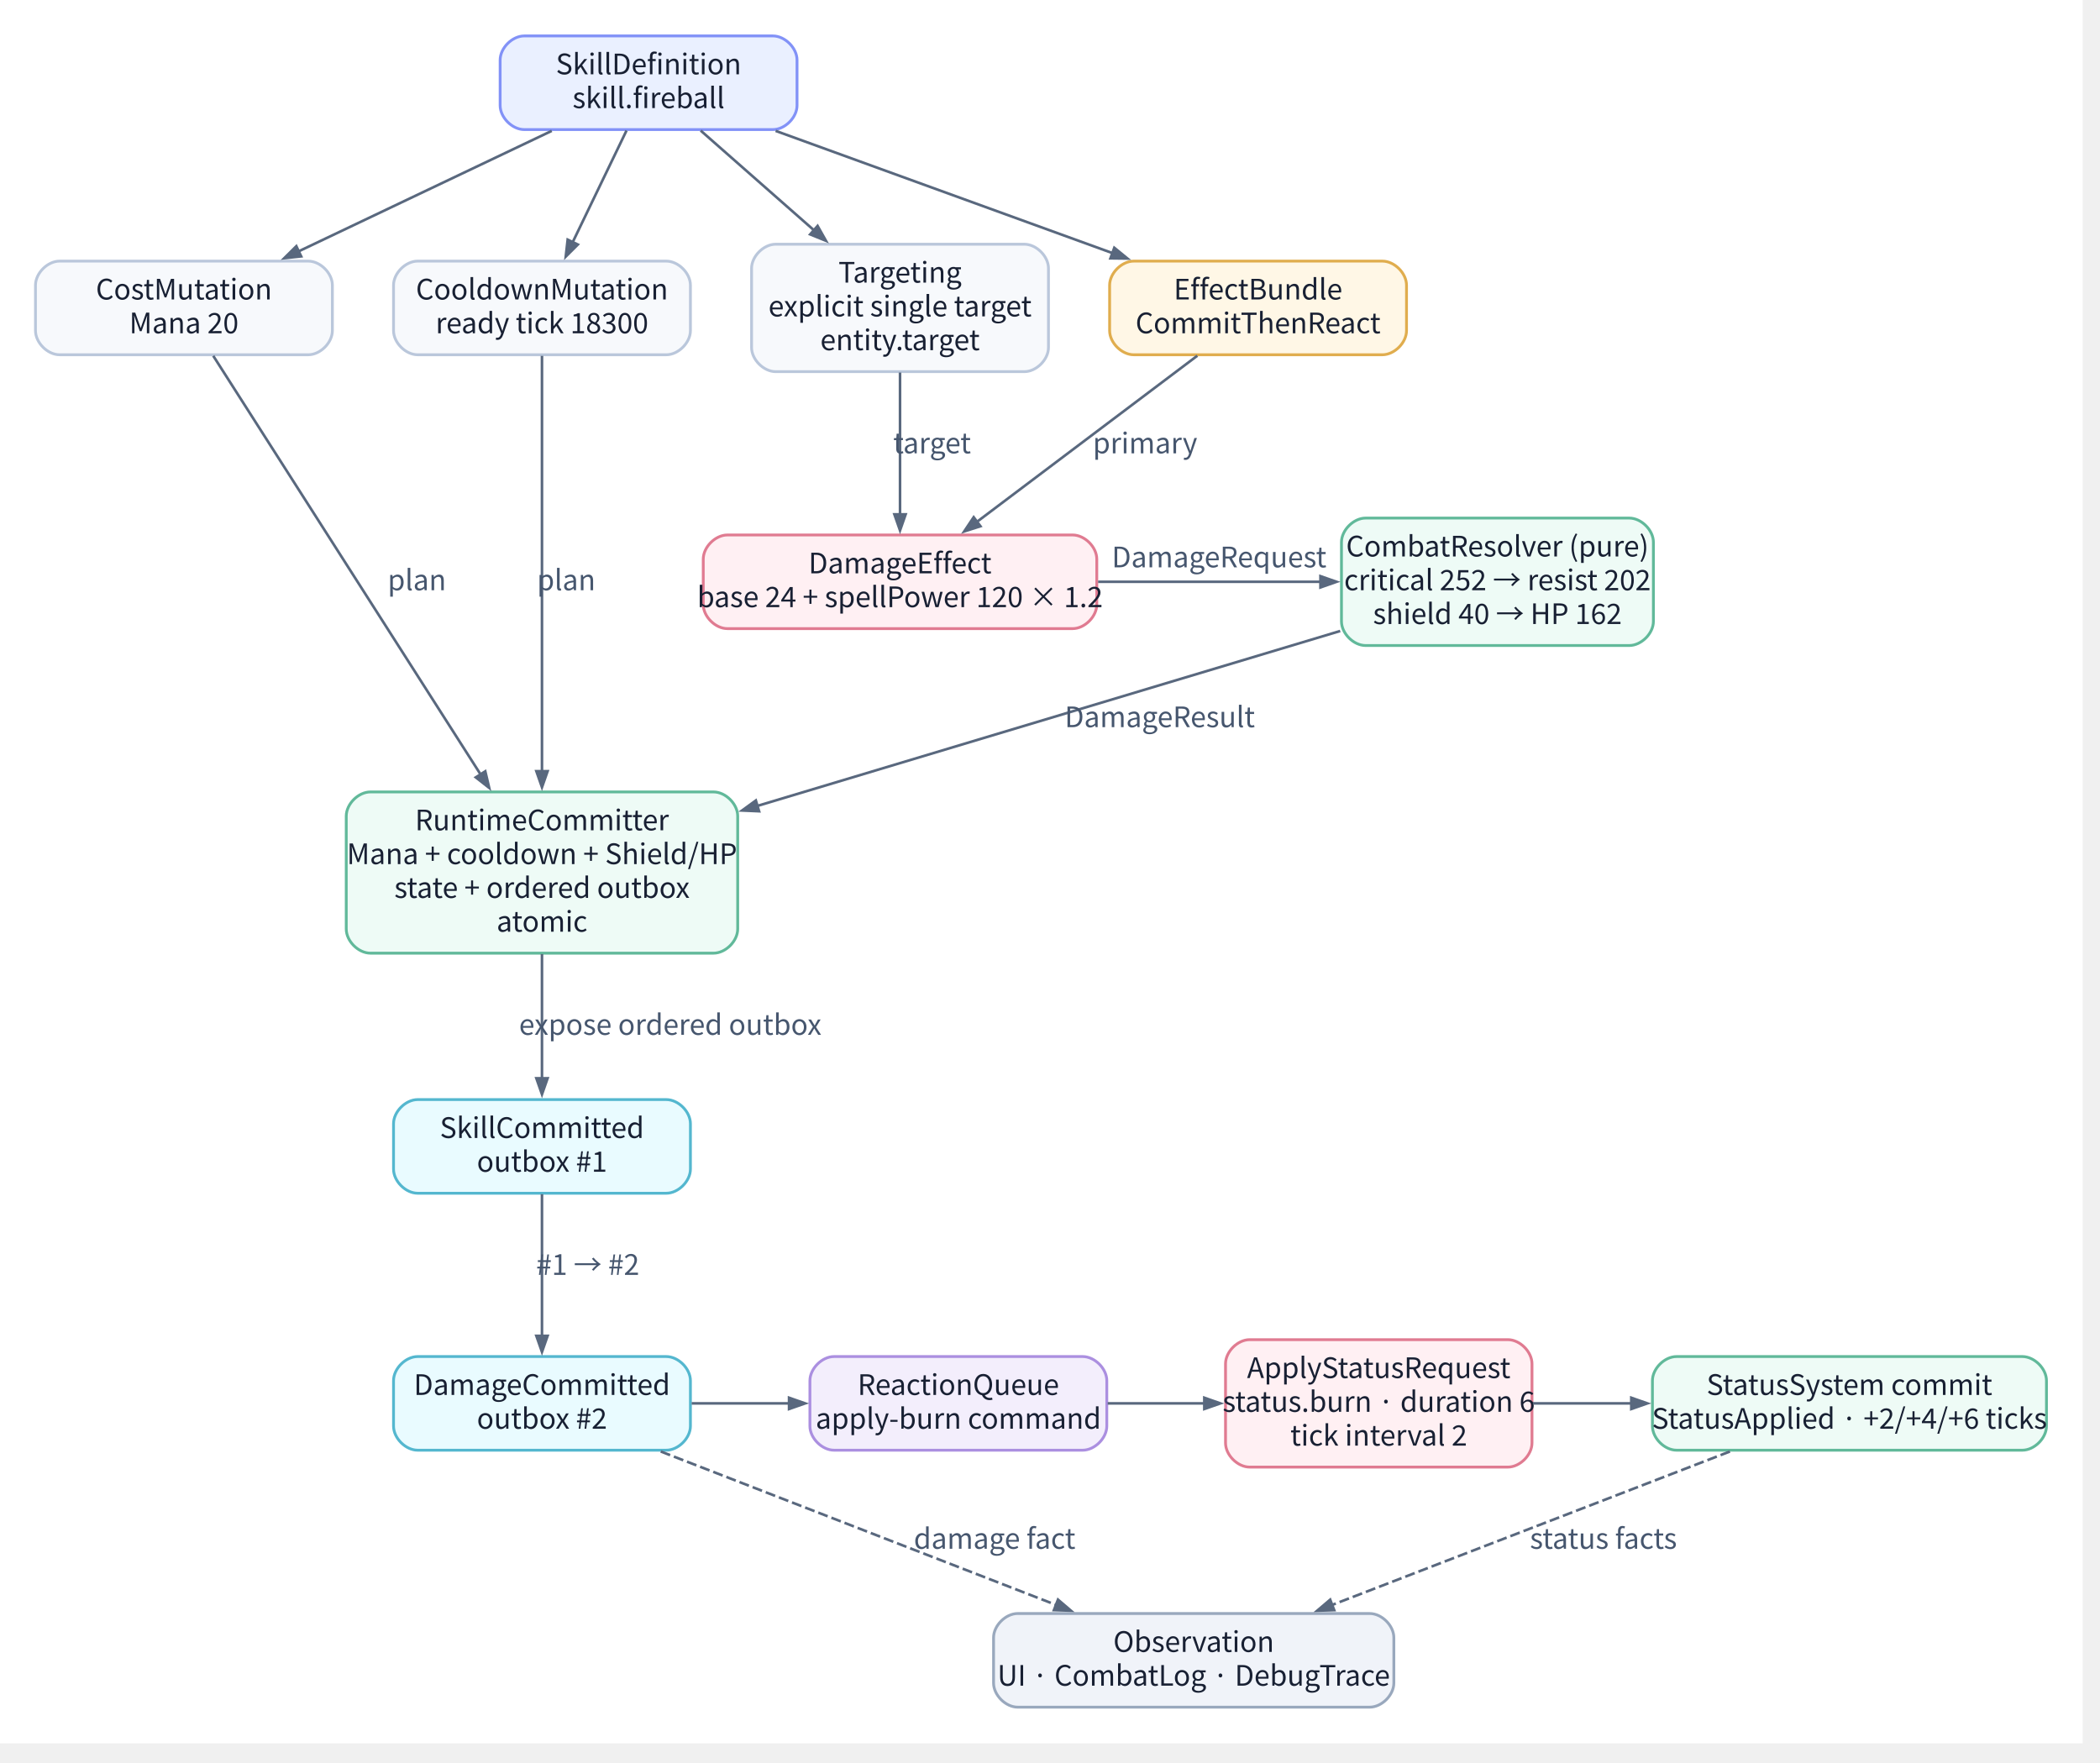
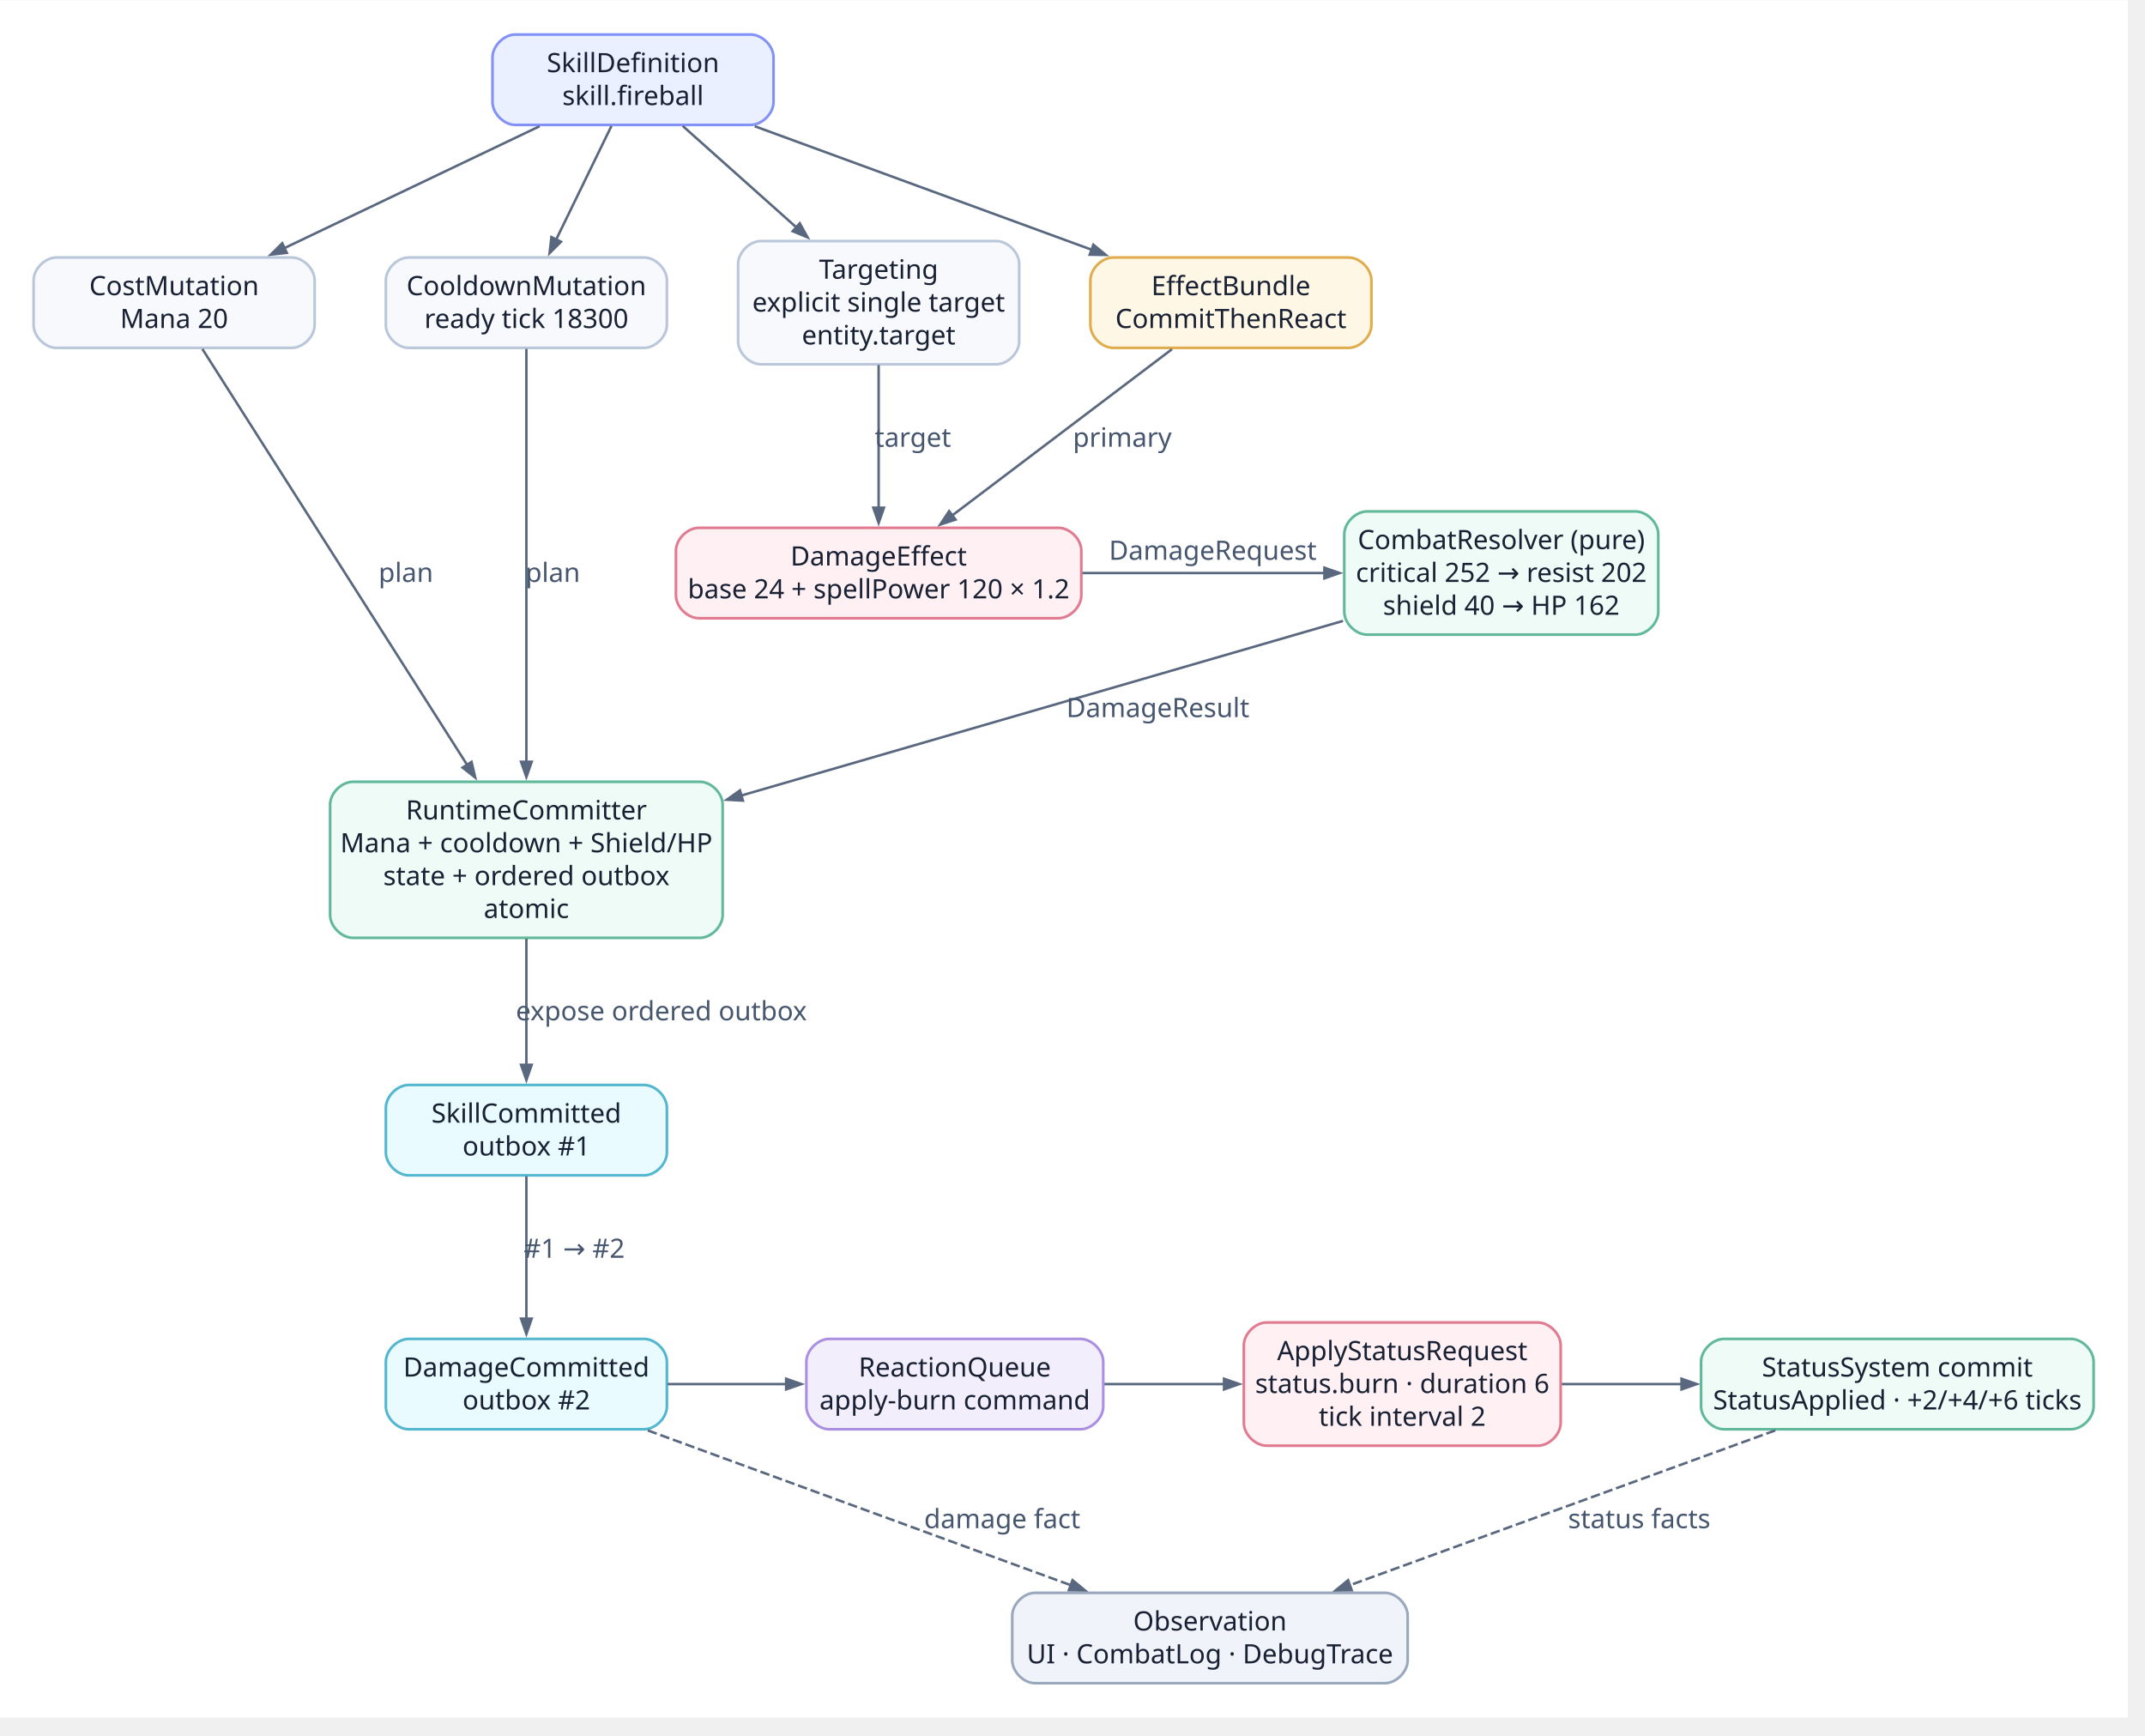
- <svg xmlns="http://www.w3.org/2000/svg" width="1053pt" height="884pt" viewBox="9.00 9.00 1044.00 876.00">
-   <g id="graph0" class="graph" transform="scale(1 1) rotate(0) translate(26.64 857.56)">
-     <polygon fill="#ffffff" stroke="none" points="-18,18 -18,-848.92 1017.75,-848.92 1017.75,18 -18,18" />
+ <svg xmlns="http://www.w3.org/2000/svg" width="1514pt" height="1225pt" viewBox="12.00 12.00 1502.00 1214.00">
+   <g id="graph0" class="graph" transform="scale(1.33333 1.33333) rotate(0) translate(26.64 892.36)">
+     <polygon fill="#ffffff" stroke="none" points="-18,18 -18,-883.72 1099.88,-883.72 1099.88,18 -18,18" />
    <g id="node1" class="node">
-       <path fill="#eaf0ff" stroke="#8292f7" stroke-width="1.4" d="M366.6,-830.92C366.6,-830.92 243,-830.92 243,-830.92 237,-830.92 231,-824.92 231,-818.92 231,-818.92 231,-796.36 231,-796.36 231,-790.36 237,-784.36 243,-784.36 243,-784.36 366.6,-784.36 366.6,-784.36 372.6,-784.36 378.6,-790.36 378.6,-796.36 378.6,-796.36 378.6,-818.92 378.6,-818.92 378.6,-824.92 372.6,-830.92 366.6,-830.92" />
-       <text xml:space="preserve" text-anchor="middle" x="304.8" y="-811.84" font-family="Noto Sans CJK KR" font-size="14.00" fill="#182033">SkillDefinition</text>
-       <text xml:space="preserve" text-anchor="middle" x="304.8" y="-795.04" font-family="Noto Sans CJK KR" font-size="14.00" fill="#182033">skill.fireball</text>
+       <path fill="#eaf0ff" stroke="#8292f7" stroke-width="1.4" d="M376.6,-865.72C376.6,-865.72 253,-865.72 253,-865.72 247,-865.72 241,-859.72 241,-853.72 241,-853.72 241,-830.26 241,-830.26 241,-824.26 247,-818.26 253,-818.26 253,-818.26 376.6,-818.26 376.6,-818.26 382.6,-818.26 388.6,-824.26 388.6,-830.26 388.6,-830.26 388.6,-853.72 388.6,-853.72 388.6,-859.72 382.6,-865.72 376.6,-865.72" />
+       <text xml:space="preserve" text-anchor="middle" x="314.8" y="-845.94" font-family="Noto Sans KR" font-size="14.00" fill="#182033">SkillDefinition</text>
+       <text xml:space="preserve" text-anchor="middle" x="314.8" y="-828.69" font-family="Noto Sans KR" font-size="14.00" fill="#182033">skill.fireball</text>
    </g>
    <g id="node2" class="node">
-       <path fill="#f7f9fc" stroke="#bac7db" stroke-width="1.4" d="M135.6,-718.96C135.6,-718.96 12,-718.96 12,-718.96 6,-718.96 0,-712.96 0,-706.96 0,-706.96 0,-684.4 0,-684.4 0,-678.4 6,-672.4 12,-672.4 12,-672.4 135.6,-672.4 135.6,-672.4 141.6,-672.4 147.6,-678.4 147.6,-684.4 147.6,-684.4 147.6,-706.96 147.6,-706.96 147.6,-712.96 141.6,-718.96 135.6,-718.96" />
-       <text xml:space="preserve" text-anchor="middle" x="73.8" y="-699.88" font-family="Noto Sans CJK KR" font-size="14.00" fill="#182033">CostMutation</text>
-       <text xml:space="preserve" text-anchor="middle" x="73.8" y="-683.08" font-family="Noto Sans CJK KR" font-size="14.00" fill="#182033">Mana 20</text>
+       <path fill="#f7f9fc" stroke="#bac7db" stroke-width="1.4" d="M135.6,-748.64C135.6,-748.64 12,-748.64 12,-748.64 6,-748.64 0,-742.64 0,-736.64 0,-736.64 0,-713.18 0,-713.18 0,-707.18 6,-701.18 12,-701.18 12,-701.18 135.6,-701.18 135.6,-701.18 141.6,-701.18 147.6,-707.18 147.6,-713.18 147.6,-713.18 147.6,-736.64 147.6,-736.64 147.6,-742.64 141.6,-748.64 135.6,-748.64" />
+       <text xml:space="preserve" text-anchor="middle" x="73.8" y="-728.86" font-family="Noto Sans KR" font-size="14.00" fill="#182033">CostMutation</text>
+       <text xml:space="preserve" text-anchor="middle" x="73.8" y="-711.61" font-family="Noto Sans KR" font-size="14.00" fill="#182033">Mana 20</text>
    </g>
    <g id="edge1" class="edge">
-       <path fill="none" stroke="#59687e" stroke-width="1.3" d="M256.66,-783.72C219.9,-766.23 169.16,-742.07 130.45,-723.64" />
-       <polygon fill="#59687e" stroke="#59687e" stroke-width="1.3" points="132.09,-721.32 123.66,-720.41 129.68,-726.38 132.09,-721.32" />
+       <path fill="none" stroke="#59687e" stroke-width="1.3" d="M265.74,-817.56C226.89,-799.01 172.53,-773.05 131.58,-753.5" />
+       <polygon fill="#59687e" stroke="#59687e" stroke-width="1.3" points="132.99,-751.07 124.57,-750.15 130.58,-756.12 132.99,-751.07" />
    </g>
    <g id="node3" class="node">
-       <path fill="#f7f9fc" stroke="#bac7db" stroke-width="1.4" d="M313.6,-718.96C313.6,-718.96 190,-718.96 190,-718.96 184,-718.96 178,-712.96 178,-706.96 178,-706.96 178,-684.4 178,-684.4 178,-678.4 184,-672.4 190,-672.4 190,-672.4 313.6,-672.4 313.6,-672.4 319.6,-672.4 325.6,-678.4 325.6,-684.4 325.6,-684.4 325.6,-706.96 325.6,-706.96 325.6,-712.96 319.6,-718.96 313.6,-718.96" />
-       <text xml:space="preserve" text-anchor="middle" x="251.8" y="-699.88" font-family="Noto Sans CJK KR" font-size="14.00" fill="#182033">CooldownMutation</text>
-       <text xml:space="preserve" text-anchor="middle" x="251.8" y="-683.08" font-family="Noto Sans CJK KR" font-size="14.00" fill="#182033">ready tick 18300</text>
+       <path fill="#f7f9fc" stroke="#bac7db" stroke-width="1.4" d="M320.6,-748.64C320.6,-748.64 197,-748.64 197,-748.64 191,-748.64 185,-742.64 185,-736.64 185,-736.64 185,-713.18 185,-713.18 185,-707.18 191,-701.18 197,-701.18 197,-701.18 320.6,-701.18 320.6,-701.18 326.6,-701.18 332.6,-707.18 332.6,-713.18 332.6,-713.18 332.6,-736.64 332.6,-736.64 332.6,-742.64 326.6,-748.64 320.6,-748.64" />
+       <text xml:space="preserve" text-anchor="middle" x="258.8" y="-728.86" font-family="Noto Sans KR" font-size="14.00" fill="#182033">CooldownMutation</text>
+       <text xml:space="preserve" text-anchor="middle" x="258.8" y="-711.61" font-family="Noto Sans KR" font-size="14.00" fill="#182033">ready tick 18300</text>
    </g>
    <g id="edge2" class="edge">
-       <path fill="none" stroke="#59687e" stroke-width="1.3" d="M293.82,-783.86C286.07,-767.79 275.6,-746.05 267.04,-728.3" />
-       <polygon fill="#59687e" stroke="#59687e" stroke-width="1.3" points="269.62,-727.2 263.62,-721.21 264.57,-729.63 269.62,-727.2" />
+       <path fill="none" stroke="#59687e" stroke-width="1.3" d="M303.47,-817.7C295.12,-800.54 283.66,-776.99 274.44,-758.04" />
+       <polygon fill="#59687e" stroke="#59687e" stroke-width="1.3" points="276.99,-756.9 270.98,-750.93 271.96,-759.35 276.99,-756.9" />
    </g>
    <g id="node4" class="node">
-       <path fill="#f7f9fc" stroke="#bac7db" stroke-width="1.4" d="M491.6,-727.36C491.6,-727.36 368,-727.36 368,-727.36 362,-727.36 356,-721.36 356,-715.36 356,-715.36 356,-676 356,-676 356,-670 362,-664 368,-664 368,-664 491.6,-664 491.6,-664 497.6,-664 503.6,-670 503.6,-676 503.6,-676 503.6,-715.36 503.6,-715.36 503.6,-721.36 497.6,-727.36 491.6,-727.36" />
-       <text xml:space="preserve" text-anchor="middle" x="429.8" y="-708.28" font-family="Noto Sans CJK KR" font-size="14.00" fill="#182033">Targeting</text>
-       <text xml:space="preserve" text-anchor="middle" x="429.8" y="-691.48" font-family="Noto Sans CJK KR" font-size="14.00" fill="#182033">explicit single target</text>
-       <text xml:space="preserve" text-anchor="middle" x="429.8" y="-674.68" font-family="Noto Sans CJK KR" font-size="14.00" fill="#182033">entity.target</text>
+       <path fill="#f7f9fc" stroke="#bac7db" stroke-width="1.4" d="M505.6,-757.26C505.6,-757.26 382,-757.26 382,-757.26 376,-757.26 370,-751.26 370,-745.26 370,-745.26 370,-704.55 370,-704.55 370,-698.55 376,-692.55 382,-692.55 382,-692.55 505.6,-692.55 505.6,-692.55 511.6,-692.55 517.6,-698.55 517.6,-704.55 517.6,-704.55 517.6,-745.26 517.6,-745.26 517.6,-751.26 511.6,-757.26 505.6,-757.26" />
+       <text xml:space="preserve" text-anchor="middle" x="443.8" y="-737.48" font-family="Noto Sans KR" font-size="14.00" fill="#182033">Targeting</text>
+       <text xml:space="preserve" text-anchor="middle" x="443.8" y="-720.23" font-family="Noto Sans KR" font-size="14.00" fill="#182033">explicit single target</text>
+       <text xml:space="preserve" text-anchor="middle" x="443.8" y="-702.98" font-family="Noto Sans KR" font-size="14.00" fill="#182033">entity.target</text>
    </g>
    <g id="edge3" class="edge">
-       <path fill="none" stroke="#59687e" stroke-width="1.3" d="M330.7,-783.86C346.99,-769.53 368.4,-750.7 387.14,-734.2" />
-       <polygon fill="#59687e" stroke="#59687e" stroke-width="1.3" points="388.82,-736.46 392.98,-729.07 385.12,-732.26 388.82,-736.46" />
+       <path fill="none" stroke="#59687e" stroke-width="1.3" d="M340.91,-817.7C358.01,-802.44 380.78,-782.13 400.55,-764.49" />
+       <polygon fill="#59687e" stroke="#59687e" stroke-width="1.3" points="402.38,-766.61 406.49,-759.19 398.66,-762.43 402.38,-766.61" />
    </g>
    <g id="node5" class="node">
-       <path fill="#fff7e6" stroke="#e0ad4e" stroke-width="1.4" d="M669.6,-718.96C669.6,-718.96 546,-718.96 546,-718.96 540,-718.96 534,-712.96 534,-706.96 534,-706.96 534,-684.4 534,-684.4 534,-678.4 540,-672.4 546,-672.4 546,-672.4 669.6,-672.4 669.6,-672.4 675.6,-672.4 681.6,-678.4 681.6,-684.4 681.6,-684.4 681.6,-706.96 681.6,-706.96 681.6,-712.96 675.6,-718.96 669.6,-718.96" />
-       <text xml:space="preserve" text-anchor="middle" x="607.8" y="-699.88" font-family="Noto Sans CJK KR" font-size="14.00" fill="#182033">EffectBundle</text>
-       <text xml:space="preserve" text-anchor="middle" x="607.8" y="-683.08" font-family="Noto Sans CJK KR" font-size="14.00" fill="#182033">CommitThenReact</text>
+       <path fill="#fff7e6" stroke="#e0ad4e" stroke-width="1.4" d="M690.6,-748.64C690.6,-748.64 567,-748.64 567,-748.64 561,-748.64 555,-742.64 555,-736.64 555,-736.64 555,-713.18 555,-713.18 555,-707.18 561,-701.18 567,-701.18 567,-701.18 690.6,-701.18 690.6,-701.18 696.6,-701.18 702.6,-707.18 702.6,-713.18 702.6,-713.18 702.6,-736.64 702.6,-736.64 702.6,-742.64 696.6,-748.64 690.6,-748.64" />
+       <text xml:space="preserve" text-anchor="middle" x="628.8" y="-728.86" font-family="Noto Sans KR" font-size="14.00" fill="#182033">EffectBundle</text>
+       <text xml:space="preserve" text-anchor="middle" x="628.8" y="-711.61" font-family="Noto Sans KR" font-size="14.00" fill="#182033">CommitThenReact</text>
    </g>
    <g id="edge4" class="edge">
-       <path fill="none" stroke="#59687e" stroke-width="1.3" d="M367.95,-783.72C416.77,-766.01 484.4,-741.46 535.41,-722.95" />
-       <polygon fill="#59687e" stroke="#59687e" stroke-width="1.3" points="536.32,-725.6 542.88,-720.24 534.41,-720.34 536.32,-725.6" />
+       <path fill="none" stroke="#59687e" stroke-width="1.3" d="M378.72,-817.56C430.08,-798.74 502.24,-772.29 555.86,-752.64" />
+       <polygon fill="#59687e" stroke="#59687e" stroke-width="1.3" points="556.57,-755.36 563.12,-749.98 554.65,-750.1 556.57,-755.36" />
    </g>
    <g id="node8" class="node">
-       <path fill="#eefbf6" stroke="#61b99a" stroke-width="1.4" d="M337.1,-455.04C337.1,-455.04 166.5,-455.04 166.5,-455.04 160.5,-455.04 154.5,-449.04 154.5,-443.04 154.5,-443.04 154.5,-386.88 154.5,-386.88 154.5,-380.88 160.5,-374.88 166.5,-374.88 166.5,-374.88 337.1,-374.88 337.1,-374.88 343.1,-374.88 349.1,-380.88 349.1,-386.88 349.1,-386.88 349.1,-443.04 349.1,-443.04 349.1,-449.04 343.1,-455.04 337.1,-455.04" />
-       <text xml:space="preserve" text-anchor="middle" x="251.8" y="-435.96" font-family="Noto Sans CJK KR" font-size="14.00" fill="#182033">RuntimeCommitter</text>
-       <text xml:space="preserve" text-anchor="middle" x="251.8" y="-419.16" font-family="Noto Sans CJK KR" font-size="14.00" fill="#182033">Mana + cooldown + Shield/HP</text>
-       <text xml:space="preserve" text-anchor="middle" x="251.8" y="-402.36" font-family="Noto Sans CJK KR" font-size="14.00" fill="#182033">state + ordered outbox</text>
-       <text xml:space="preserve" text-anchor="middle" x="251.8" y="-385.56" font-family="Noto Sans CJK KR" font-size="14.00" fill="#182033">atomic</text>
+       <path fill="#eefbf6" stroke="#61b99a" stroke-width="1.4" d="M349.88,-473.34C349.88,-473.34 167.72,-473.34 167.72,-473.34 161.72,-473.34 155.72,-467.34 155.72,-461.34 155.72,-461.34 155.72,-403.38 155.72,-403.38 155.72,-397.38 161.72,-391.38 167.72,-391.38 167.72,-391.38 349.88,-391.38 349.88,-391.38 355.88,-391.38 361.88,-397.38 361.88,-403.38 361.88,-403.38 361.88,-461.34 361.88,-461.34 361.88,-467.34 355.88,-473.34 349.88,-473.34" />
+       <text xml:space="preserve" text-anchor="middle" x="258.8" y="-453.56" font-family="Noto Sans KR" font-size="14.00" fill="#182033">RuntimeCommitter</text>
+       <text xml:space="preserve" text-anchor="middle" x="258.8" y="-436.31" font-family="Noto Sans KR" font-size="14.00" fill="#182033">Mana + cooldown + Shield/HP</text>
+       <text xml:space="preserve" text-anchor="middle" x="258.8" y="-419.06" font-family="Noto Sans KR" font-size="14.00" fill="#182033">state + ordered outbox</text>
+       <text xml:space="preserve" text-anchor="middle" x="258.8" y="-401.81" font-family="Noto Sans KR" font-size="14.00" fill="#182033">atomic</text>
    </g>
    <g id="edge8" class="edge">
-       <path fill="none" stroke="#59687e" stroke-width="1.3" d="M88.37,-671.87C117.31,-626.55 182.61,-524.31 221.33,-463.67" />
-       <polygon fill="#59687e" stroke="#59687e" stroke-width="1.3" points="223.61,-465.3 225.56,-457.06 218.89,-462.29 223.61,-465.3" />
-       <text xml:space="preserve" text-anchor="middle" x="189.62" y="-555.32" font-family="Noto Sans CJK KR" font-size="14.00" fill="#46566e">plan</text>
+       <path fill="none" stroke="#59687e" stroke-width="1.3" d="M88.63,-700.62C118.7,-653.39 187.43,-545.44 227.74,-482.13" />
+       <polygon fill="#59687e" stroke="#59687e" stroke-width="1.3" points="230,-483.8 231.94,-475.55 225.28,-480.79 230,-483.8" />
+       <text xml:space="preserve" text-anchor="middle" x="195.53" y="-578.27" font-family="Noto Sans KR" font-size="14.00" fill="#46566e">plan</text>
    </g>
    <g id="edge9" class="edge">
-       <path fill="none" stroke="#59687e" stroke-width="1.3" d="M251.8,-671.87C251.8,-626.92 251.8,-525.98 251.8,-465.16" />
-       <polygon fill="#59687e" stroke="#59687e" stroke-width="1.3" points="254.6,-465.36 251.8,-457.36 249,-465.36 254.6,-465.36" />
-       <text xml:space="preserve" text-anchor="middle" x="263.85" y="-555.32" font-family="Noto Sans CJK KR" font-size="14.00" fill="#46566e">plan</text>
+       <path fill="none" stroke="#59687e" stroke-width="1.3" d="M258.8,-700.62C258.8,-653.77 258.8,-547.2 258.8,-483.69" />
+       <polygon fill="#59687e" stroke="#59687e" stroke-width="1.3" points="261.6,-483.85 258.8,-475.85 256,-483.85 261.6,-483.85" />
+       <text xml:space="preserve" text-anchor="middle" x="272.68" y="-578.27" font-family="Noto Sans KR" font-size="14.00" fill="#46566e">plan</text>
    </g>
    <g id="node6" class="node">
-       <path fill="#fff0f3" stroke="#e07b91" stroke-width="1.4" d="M515.62,-582.8C515.62,-582.8 343.98,-582.8 343.98,-582.8 337.98,-582.8 331.98,-576.8 331.98,-570.8 331.98,-570.8 331.98,-548.24 331.98,-548.24 331.98,-542.24 337.98,-536.24 343.98,-536.24 343.98,-536.24 515.62,-536.24 515.62,-536.24 521.62,-536.24 527.62,-542.24 527.62,-548.24 527.62,-548.24 527.62,-570.8 527.62,-570.8 527.62,-576.8 521.62,-582.8 515.62,-582.8" />
-       <text xml:space="preserve" text-anchor="middle" x="429.8" y="-563.72" font-family="Noto Sans CJK KR" font-size="14.00" fill="#182033">DamageEffect</text>
-       <text xml:space="preserve" text-anchor="middle" x="429.8" y="-546.92" font-family="Noto Sans CJK KR" font-size="14.00" fill="#182033">base 24 + spellPower 120 × 1.2</text>
+       <path fill="#fff0f3" stroke="#e07b91" stroke-width="1.4" d="M538.25,-606.68C538.25,-606.68 349.35,-606.68 349.35,-606.68 343.35,-606.68 337.35,-600.68 337.35,-594.68 337.35,-594.68 337.35,-571.22 337.35,-571.22 337.35,-565.22 343.35,-559.22 349.35,-559.22 349.35,-559.22 538.25,-559.22 538.25,-559.22 544.25,-559.22 550.25,-565.22 550.25,-571.22 550.25,-571.22 550.25,-594.68 550.25,-594.68 550.25,-600.68 544.25,-606.68 538.25,-606.68" />
+       <text xml:space="preserve" text-anchor="middle" x="443.8" y="-586.9" font-family="Noto Sans KR" font-size="14.00" fill="#182033">DamageEffect</text>
+       <text xml:space="preserve" text-anchor="middle" x="443.8" y="-569.65" font-family="Noto Sans KR" font-size="14.00" fill="#182033">base 24 + spellPower 120 × 1.2</text>
    </g>
    <g id="edge6" class="edge">
-       <path fill="none" stroke="#59687e" stroke-width="1.3" d="M429.8,-663.56C429.8,-642.41 429.8,-614.48 429.8,-593.04" />
-       <polygon fill="#59687e" stroke="#59687e" stroke-width="1.3" points="432.6,-593.06 429.8,-585.06 427,-593.06 432.6,-593.06" />
-       <text xml:space="preserve" text-anchor="middle" x="445.73" y="-623.4" font-family="Noto Sans CJK KR" font-size="14.00" fill="#46566e">target</text>
+       <path fill="none" stroke="#59687e" stroke-width="1.3" d="M443.8,-692.15C443.8,-669.76 443.8,-639.86 443.8,-617.16" />
+       <polygon fill="#59687e" stroke="#59687e" stroke-width="1.3" points="446.6,-617.26 443.8,-609.26 441,-617.26 446.6,-617.26" />
+       <text xml:space="preserve" text-anchor="middle" x="461.8" y="-649.25" font-family="Noto Sans KR" font-size="14.00" fill="#46566e">target</text>
    </g>
    <g id="edge5" class="edge">
-       <path fill="none" stroke="#59687e" stroke-width="1.3" d="M577.6,-671.92C547.3,-649.08 500.54,-613.84 467.75,-589.12" />
-       <polygon fill="#59687e" stroke="#59687e" stroke-width="1.3" points="469.79,-587.15 461.71,-584.57 466.42,-591.63 469.79,-587.15" />
-       <text xml:space="preserve" text-anchor="middle" x="551.62" y="-623.4" font-family="Noto Sans CJK KR" font-size="14.00" fill="#46566e">primary</text>
+       <path fill="none" stroke="#59687e" stroke-width="1.3" d="M597.84,-700.48C566.12,-676.49 516.76,-639.14 482.49,-613.22" />
+       <polygon fill="#59687e" stroke="#59687e" stroke-width="1.3" points="484.2,-611 476.13,-608.4 480.82,-615.46 484.2,-611" />
+       <text xml:space="preserve" text-anchor="middle" x="571.75" y="-649.25" font-family="Noto Sans KR" font-size="14.00" fill="#46566e">primary</text>
    </g>
    <g id="node7" class="node">
-       <path fill="#eefbf6" stroke="#61b99a" stroke-width="1.4" d="M792.34,-591.2C792.34,-591.2 661.26,-591.2 661.26,-591.2 655.26,-591.2 649.26,-585.2 649.26,-579.2 649.26,-579.2 649.26,-539.84 649.26,-539.84 649.26,-533.84 655.26,-527.84 661.26,-527.84 661.26,-527.84 792.34,-527.84 792.34,-527.84 798.34,-527.84 804.34,-533.84 804.34,-539.84 804.34,-539.84 804.34,-579.2 804.34,-579.2 804.34,-585.2 798.34,-591.2 792.34,-591.2" />
-       <text xml:space="preserve" text-anchor="middle" x="726.8" y="-572.12" font-family="Noto Sans CJK KR" font-size="14.00" fill="#182033">CombatResolver (pure)</text>
-       <text xml:space="preserve" text-anchor="middle" x="726.8" y="-555.32" font-family="Noto Sans CJK KR" font-size="14.00" fill="#182033">critical 252 → resist 202</text>
-       <text xml:space="preserve" text-anchor="middle" x="726.8" y="-538.52" font-family="Noto Sans CJK KR" font-size="14.00" fill="#182033">shield 40 → HP 162</text>
+       <path fill="#eefbf6" stroke="#61b99a" stroke-width="1.4" d="M841.25,-615.3C841.25,-615.3 700.34,-615.3 700.34,-615.3 694.34,-615.3 688.34,-609.3 688.34,-603.3 688.34,-603.3 688.34,-562.59 688.34,-562.59 688.34,-556.59 694.34,-550.59 700.34,-550.59 700.34,-550.59 841.25,-550.59 841.25,-550.59 847.25,-550.59 853.25,-556.59 853.25,-562.59 853.25,-562.59 853.25,-603.3 853.25,-603.3 853.25,-609.3 847.25,-615.3 841.25,-615.3" />
+       <text xml:space="preserve" text-anchor="middle" x="770.8" y="-595.52" font-family="Noto Sans KR" font-size="14.00" fill="#182033">CombatResolver (pure)</text>
+       <text xml:space="preserve" text-anchor="middle" x="770.8" y="-578.27" font-family="Noto Sans KR" font-size="14.00" fill="#182033">critical 252 → resist 202</text>
+       <text xml:space="preserve" text-anchor="middle" x="770.8" y="-561.02" font-family="Noto Sans KR" font-size="14.00" fill="#182033">shield 40 → HP 162</text>
    </g>
    <g id="edge7" class="edge">
-       <path fill="none" stroke="#59687e" stroke-width="1.3" d="M528.28,-559.52C564.09,-559.52 604.29,-559.52 639.11,-559.52" />
-       <polygon fill="#59687e" stroke="#59687e" stroke-width="1.3" points="638.81,-562.32 646.81,-559.52 638.81,-556.72 638.81,-562.32" />
-       <text xml:space="preserve" text-anchor="middle" x="588.44" y="-566.72" font-family="Noto Sans CJK KR" font-size="14.00" fill="#46566e">DamageRequest</text>
+       <path fill="none" stroke="#59687e" stroke-width="1.3" d="M550.87,-582.95C591.91,-582.95 638.36,-582.95 677.96,-582.95" />
+       <polygon fill="#59687e" stroke="#59687e" stroke-width="1.3" points="677.9,-585.75 685.9,-582.95 677.9,-580.15 677.9,-585.75" />
+       <text xml:space="preserve" text-anchor="middle" x="619.3" y="-589.9" font-family="Noto Sans KR" font-size="14.00" fill="#46566e">DamageRequest</text>
    </g>
    <g id="edge10" class="edge">
-       <path fill="none" stroke="#59687e" stroke-width="1.3" d="M648.63,-535.06C569.61,-511.34 446.91,-474.52 358.87,-448.09" />
-       <polygon fill="#59687e" stroke="#59687e" stroke-width="1.3" points="359.74,-445.43 351.27,-445.81 358.13,-450.8 359.74,-445.43" />
-       <text xml:space="preserve" text-anchor="middle" x="558.95" y="-487.24" font-family="Noto Sans CJK KR" font-size="14.00" fill="#46566e">DamageResult</text>
+       <path fill="none" stroke="#59687e" stroke-width="1.3" d="M687.68,-557.82C601.76,-532.89 467.07,-493.8 371.58,-466.09" />
+       <polygon fill="#59687e" stroke="#59687e" stroke-width="1.3" points="372.53,-463.45 364.06,-463.91 370.97,-468.83 372.53,-463.45" />
+       <text xml:space="preserve" text-anchor="middle" x="590.45" y="-507.29" font-family="Noto Sans KR" font-size="14.00" fill="#46566e">DamageResult</text>
    </g>
    <g id="node9" class="node">
-       <path fill="#e9fbff" stroke="#54b7cf" stroke-width="1.4" d="M313.6,-302.08C313.6,-302.08 190,-302.08 190,-302.08 184,-302.08 178,-296.08 178,-290.08 178,-290.08 178,-267.52 178,-267.52 178,-261.52 184,-255.52 190,-255.52 190,-255.52 313.6,-255.52 313.6,-255.52 319.6,-255.52 325.6,-261.52 325.6,-267.52 325.6,-267.52 325.6,-290.08 325.6,-290.08 325.6,-296.08 319.6,-302.08 313.6,-302.08" />
-       <text xml:space="preserve" text-anchor="middle" x="251.8" y="-283" font-family="Noto Sans CJK KR" font-size="14.00" fill="#182033">SkillCommitted</text>
-       <text xml:space="preserve" text-anchor="middle" x="251.8" y="-266.2" font-family="Noto Sans CJK KR" font-size="14.00" fill="#182033">outbox #1</text>
+       <path fill="#e9fbff" stroke="#54b7cf" stroke-width="1.4" d="M320.6,-314.13C320.6,-314.13 197,-314.13 197,-314.13 191,-314.13 185,-308.13 185,-302.13 185,-302.13 185,-278.67 185,-278.67 185,-272.67 191,-266.67 197,-266.67 197,-266.67 320.6,-266.67 320.6,-266.67 326.6,-266.67 332.6,-272.67 332.6,-278.67 332.6,-278.67 332.6,-302.13 332.6,-302.13 332.6,-308.13 326.6,-314.13 320.6,-314.13" />
+       <text xml:space="preserve" text-anchor="middle" x="258.8" y="-294.35" font-family="Noto Sans KR" font-size="14.00" fill="#182033">SkillCommitted</text>
+       <text xml:space="preserve" text-anchor="middle" x="258.8" y="-277.1" font-family="Noto Sans KR" font-size="14.00" fill="#182033">outbox #1</text>
    </g>
    <g id="edge11" class="edge">
-       <path fill="none" stroke="#59687e" stroke-width="1.3" d="M251.8,-374.43C251.8,-354.74 251.8,-331.21 251.8,-312.54" />
-       <polygon fill="#59687e" stroke="#59687e" stroke-width="1.3" points="254.6,-312.69 251.8,-304.69 249,-312.69 254.6,-312.69" />
-       <text xml:space="preserve" text-anchor="middle" x="315.56" y="-334.28" font-family="Noto Sans CJK KR" font-size="14.00" fill="#46566e">expose ordered outbox</text>
+       <path fill="none" stroke="#59687e" stroke-width="1.3" d="M258.8,-390.88C258.8,-369.84 258.8,-344.45 258.8,-324.59" />
+       <polygon fill="#59687e" stroke="#59687e" stroke-width="1.3" points="261.6,-324.72 258.8,-316.72 256,-324.72 261.6,-324.72" />
+       <text xml:space="preserve" text-anchor="middle" x="329.68" y="-348.08" font-family="Noto Sans KR" font-size="14.00" fill="#46566e">expose ordered outbox</text>
    </g>
    <g id="node10" class="node">
-       <path fill="#e9fbff" stroke="#54b7cf" stroke-width="1.4" d="M313.6,-174.32C313.6,-174.32 190,-174.32 190,-174.32 184,-174.32 178,-168.32 178,-162.32 178,-162.32 178,-139.76 178,-139.76 178,-133.76 184,-127.76 190,-127.76 190,-127.76 313.6,-127.76 313.6,-127.76 319.6,-127.76 325.6,-133.76 325.6,-139.76 325.6,-139.76 325.6,-162.32 325.6,-162.32 325.6,-168.32 319.6,-174.32 313.6,-174.32" />
-       <text xml:space="preserve" text-anchor="middle" x="251.8" y="-155.24" font-family="Noto Sans CJK KR" font-size="14.00" fill="#182033">DamageCommitted</text>
-       <text xml:space="preserve" text-anchor="middle" x="251.8" y="-138.44" font-family="Noto Sans CJK KR" font-size="14.00" fill="#182033">outbox #2</text>
+       <path fill="#e9fbff" stroke="#54b7cf" stroke-width="1.4" d="M320.6,-180.79C320.6,-180.79 197,-180.79 197,-180.79 191,-180.79 185,-174.79 185,-168.79 185,-168.79 185,-145.34 185,-145.34 185,-139.34 191,-133.34 197,-133.34 197,-133.34 320.6,-133.34 320.6,-133.34 326.6,-133.34 332.6,-139.34 332.6,-145.34 332.6,-145.34 332.6,-168.79 332.6,-168.79 332.6,-174.79 326.6,-180.79 320.6,-180.79" />
+       <text xml:space="preserve" text-anchor="middle" x="258.8" y="-161.01" font-family="Noto Sans KR" font-size="14.00" fill="#182033">DamageCommitted</text>
+       <text xml:space="preserve" text-anchor="middle" x="258.8" y="-143.76" font-family="Noto Sans KR" font-size="14.00" fill="#182033">outbox #2</text>
    </g>
    <g id="edge12" class="edge">
-       <path fill="none" stroke="#59687e" stroke-width="1.3" d="M251.8,-255.03C251.8,-235.35 251.8,-206.68 251.8,-184.59" />
-       <polygon fill="#59687e" stroke="#59687e" stroke-width="1.3" points="254.6,-184.61 251.8,-176.61 249,-184.61 254.6,-184.61" />
-       <text xml:space="preserve" text-anchor="middle" x="274.55" y="-214.92" font-family="Noto Sans CJK KR" font-size="14.00" fill="#46566e">#1 → #2</text>
+       <path fill="none" stroke="#59687e" stroke-width="1.3" d="M258.8,-266.22C258.8,-245.44 258.8,-214.7 258.8,-191.3" />
+       <polygon fill="#59687e" stroke="#59687e" stroke-width="1.3" points="261.6,-191.42 258.8,-183.42 256,-191.42 261.6,-191.42" />
+       <text xml:space="preserve" text-anchor="middle" x="283.93" y="-223.37" font-family="Noto Sans KR" font-size="14.00" fill="#46566e">#1 → #2</text>
    </g>
    <g id="node11" class="node">
-       <path fill="#f3eefc" stroke="#ab8fe0" stroke-width="1.4" d="M520.6,-174.32C520.6,-174.32 397,-174.32 397,-174.32 391,-174.32 385,-168.32 385,-162.32 385,-162.32 385,-139.76 385,-139.76 385,-133.76 391,-127.76 397,-127.76 397,-127.76 520.6,-127.76 520.6,-127.76 526.6,-127.76 532.6,-133.76 532.6,-139.76 532.6,-139.76 532.6,-162.32 532.6,-162.32 532.6,-168.32 526.6,-174.32 520.6,-174.32" />
-       <text xml:space="preserve" text-anchor="middle" x="458.8" y="-155.24" font-family="Noto Sans CJK KR" font-size="14.00" fill="#182033">ReactionQueue</text>
-       <text xml:space="preserve" text-anchor="middle" x="458.8" y="-138.44" font-family="Noto Sans CJK KR" font-size="14.00" fill="#182033">apply-burn command</text>
+       <path fill="#f3eefc" stroke="#ab8fe0" stroke-width="1.4" d="M549.75,-180.79C549.75,-180.79 417.85,-180.79 417.85,-180.79 411.85,-180.79 405.85,-174.79 405.85,-168.79 405.85,-168.79 405.85,-145.34 405.85,-145.34 405.85,-139.34 411.85,-133.34 417.85,-133.34 417.85,-133.34 549.75,-133.34 549.75,-133.34 555.75,-133.34 561.75,-139.34 561.75,-145.34 561.75,-145.34 561.75,-168.79 561.75,-168.79 561.75,-174.79 555.75,-180.79 549.75,-180.79" />
+       <text xml:space="preserve" text-anchor="middle" x="483.8" y="-161.01" font-family="Noto Sans KR" font-size="14.00" fill="#182033">ReactionQueue</text>
+       <text xml:space="preserve" text-anchor="middle" x="483.8" y="-143.76" font-family="Noto Sans KR" font-size="14.00" fill="#182033">apply-burn command</text>
    </g>
    <g id="edge13" class="edge">
-       <path fill="none" stroke="#59687e" stroke-width="1.3" d="M326.21,-151.04C336.54,-151.04 359.39,-151.04 374.7,-151.04" />
-       <polygon fill="#59687e" stroke="#59687e" stroke-width="1.3" points="374.63,-153.84 382.63,-151.04 374.63,-148.24 374.63,-153.84" />
+       <path fill="none" stroke="#59687e" stroke-width="1.3" d="M332.96,-157.06C333.51,-157.06 333.8,-157.06 333.8,-157.06 333.8,-157.06 373.95,-157.06 395.5,-157.06" />
+       <polygon fill="#59687e" stroke="#59687e" stroke-width="1.3" points="395.22,-159.87 403.21,-157.07 395.21,-154.27 395.22,-159.87" />
    </g>
    <g id="node14" class="node">
-       <path fill="#f0f3f9" stroke="#99a8bd" stroke-width="1.4" d="M663.3,-46.56C663.3,-46.56 488.3,-46.56 488.3,-46.56 482.3,-46.56 476.3,-40.56 476.3,-34.56 476.3,-34.56 476.3,-12 476.3,-12 476.3,-6 482.3,0 488.3,0 488.3,0 663.3,0 663.3,0 669.3,0 675.3,-6 675.3,-12 675.3,-12 675.3,-34.56 675.3,-34.56 675.3,-40.56 669.3,-46.56 663.3,-46.56" />
-       <text xml:space="preserve" text-anchor="middle" x="575.8" y="-27.48" font-family="Noto Sans CJK KR" font-size="14.00" fill="#182033">Observation</text>
-       <text xml:space="preserve" text-anchor="middle" x="575.8" y="-10.68" font-family="Noto Sans CJK KR" font-size="14.00" fill="#182033">UI · CombatLog · DebugTrace</text>
+       <path fill="#f0f3f9" stroke="#99a8bd" stroke-width="1.4" d="M709.63,-47.46C709.63,-47.46 525.97,-47.46 525.97,-47.46 519.97,-47.46 513.97,-41.46 513.97,-35.46 513.97,-35.46 513.97,-12 513.97,-12 513.97,-6 519.97,0 525.97,0 525.97,0 709.63,0 709.63,0 715.63,0 721.63,-6 721.63,-12 721.63,-12 721.63,-35.46 721.63,-35.46 721.63,-41.46 715.63,-47.46 709.63,-47.46" />
+       <text xml:space="preserve" text-anchor="middle" x="617.8" y="-27.68" font-family="Noto Sans KR" font-size="14.00" fill="#182033">Observation</text>
+       <text xml:space="preserve" text-anchor="middle" x="617.8" y="-10.43" font-family="Noto Sans KR" font-size="14.00" fill="#182033">UI · CombatLog · DebugTrace</text>
    </g>
    <g id="edge16" class="edge">
-       <path fill="none" stroke="#59687e" stroke-width="1.3" stroke-dasharray="5,2" d="M310.85,-127.12C366.29,-105.6 449.2,-73.42 507.48,-50.8" />
-       <polygon fill="#59687e" stroke="#59687e" stroke-width="1.3" points="508.33,-53.47 514.77,-47.97 506.3,-48.25 508.33,-53.47" />
-       <text xml:space="preserve" text-anchor="middle" x="476.83" y="-78.76" font-family="Noto Sans CJK KR" font-size="14.00" fill="#46566e">damage fact</text>
+       <path fill="none" stroke="#59687e" stroke-width="1.3" stroke-dasharray="5,2" d="M322.57,-132.74C384.92,-109.93 479.74,-75.24 545.01,-51.36" />
+       <polygon fill="#59687e" stroke="#59687e" stroke-width="1.3" points="545.62,-54.12 552.17,-48.74 543.7,-48.86 545.62,-54.12" />
+       <text xml:space="preserve" text-anchor="middle" x="508.7" y="-81.41" font-family="Noto Sans KR" font-size="14.00" fill="#46566e">damage fact</text>
    </g>
    <g id="node12" class="node">
-       <path fill="#fff0f3" stroke="#e07b91" stroke-width="1.4" d="M731.98,-182.72C731.98,-182.72 603.62,-182.72 603.62,-182.72 597.62,-182.72 591.62,-176.72 591.62,-170.72 591.62,-170.72 591.62,-131.36 591.62,-131.36 591.62,-125.36 597.62,-119.36 603.62,-119.36 603.62,-119.36 731.98,-119.36 731.98,-119.36 737.98,-119.36 743.98,-125.36 743.98,-131.36 743.98,-131.36 743.98,-170.72 743.98,-170.72 743.98,-176.72 737.98,-182.72 731.98,-182.72" />
-       <text xml:space="preserve" text-anchor="middle" x="667.8" y="-163.64" font-family="Noto Sans CJK KR" font-size="14.00" fill="#182033">ApplyStatusRequest</text>
-       <text xml:space="preserve" text-anchor="middle" x="667.8" y="-146.84" font-family="Noto Sans CJK KR" font-size="14.00" fill="#182033">status.burn · duration 6</text>
-       <text xml:space="preserve" text-anchor="middle" x="667.8" y="-130.04" font-family="Noto Sans CJK KR" font-size="14.00" fill="#182033">tick interval 2</text>
+       <path fill="#fff0f3" stroke="#e07b91" stroke-width="1.4" d="M790,-189.42C790,-189.42 647.59,-189.42 647.59,-189.42 641.59,-189.42 635.59,-183.42 635.59,-177.42 635.59,-177.42 635.59,-136.71 635.59,-136.71 635.59,-130.71 641.59,-124.71 647.59,-124.71 647.59,-124.71 790,-124.71 790,-124.71 796,-124.71 802,-130.71 802,-136.71 802,-136.71 802,-177.42 802,-177.42 802,-183.42 796,-189.42 790,-189.42" />
+       <text xml:space="preserve" text-anchor="middle" x="718.8" y="-169.64" font-family="Noto Sans KR" font-size="14.00" fill="#182033">ApplyStatusRequest</text>
+       <text xml:space="preserve" text-anchor="middle" x="718.8" y="-152.39" font-family="Noto Sans KR" font-size="14.00" fill="#182033">status.burn · duration 6</text>
+       <text xml:space="preserve" text-anchor="middle" x="718.8" y="-135.14" font-family="Noto Sans KR" font-size="14.00" fill="#182033">tick interval 2</text>
    </g>
    <g id="edge14" class="edge">
-       <path fill="none" stroke="#59687e" stroke-width="1.3" d="M533.04,-151.04C542.68,-151.04 565.52,-151.04 581.4,-151.04" />
-       <polygon fill="#59687e" stroke="#59687e" stroke-width="1.3" points="581.07,-153.84 589.07,-151.04 581.07,-148.24 581.07,-153.84" />
+       <path fill="none" stroke="#59687e" stroke-width="1.3" d="M562.36,-157.06C565.61,-157.06 603.47,-157.06 625.26,-157.06" />
+       <polygon fill="#59687e" stroke="#59687e" stroke-width="1.3" points="625.19,-159.87 633.19,-157.07 625.19,-154.27 625.19,-159.87" />
    </g>
    <g id="node13" class="node">
-       <path fill="#eefbf6" stroke="#61b99a" stroke-width="1.4" d="M987.75,-174.32C987.75,-174.32 815.85,-174.32 815.85,-174.32 809.85,-174.32 803.85,-168.32 803.85,-162.32 803.85,-162.32 803.85,-139.76 803.85,-139.76 803.85,-133.76 809.85,-127.76 815.85,-127.76 815.85,-127.76 987.75,-127.76 987.75,-127.76 993.75,-127.76 999.75,-133.76 999.75,-139.76 999.75,-139.76 999.75,-162.32 999.75,-162.32 999.75,-168.32 993.75,-174.32 987.75,-174.32" />
-       <text xml:space="preserve" text-anchor="middle" x="901.8" y="-155.24" font-family="Noto Sans CJK KR" font-size="14.00" fill="#182033">StatusSystem commit</text>
-       <text xml:space="preserve" text-anchor="middle" x="901.8" y="-138.44" font-family="Noto Sans CJK KR" font-size="14.00" fill="#182033">StatusApplied · +2/+4/+6 ticks</text>
+       <path fill="#eefbf6" stroke="#61b99a" stroke-width="1.4" d="M1069.88,-180.79C1069.88,-180.79 887.72,-180.79 887.72,-180.79 881.72,-180.79 875.72,-174.79 875.72,-168.79 875.72,-168.79 875.72,-145.34 875.72,-145.34 875.72,-139.34 881.72,-133.34 887.72,-133.34 887.72,-133.34 1069.88,-133.34 1069.88,-133.34 1075.88,-133.34 1081.88,-139.34 1081.88,-145.34 1081.88,-145.34 1081.88,-168.79 1081.88,-168.79 1081.88,-174.79 1075.88,-180.79 1069.88,-180.79" />
+       <text xml:space="preserve" text-anchor="middle" x="978.8" y="-161.01" font-family="Noto Sans KR" font-size="14.00" fill="#182033">StatusSystem commit</text>
+       <text xml:space="preserve" text-anchor="middle" x="978.8" y="-143.76" font-family="Noto Sans KR" font-size="14.00" fill="#182033">StatusApplied · +2/+4/+6 ticks</text>
    </g>
    <g id="edge15" class="edge">
-       <path fill="none" stroke="#59687e" stroke-width="1.3" d="M744.45,-151.04C745.32,-151.04 745.8,-151.04 745.8,-151.04 745.8,-151.04 771.67,-151.04 793.61,-151.04" />
-       <polygon fill="#59687e" stroke="#59687e" stroke-width="1.3" points="793.34,-153.84 801.34,-151.04 793.34,-148.24 793.34,-153.84" />
+       <path fill="none" stroke="#59687e" stroke-width="1.3" d="M802.58,-157.06C804.43,-157.06 805.47,-157.06 805.47,-157.06 805.47,-157.06 840.05,-157.06 865.53,-157.06" />
+       <polygon fill="#59687e" stroke="#59687e" stroke-width="1.3" points="865.46,-159.87 873.46,-157.07 865.46,-154.27 865.46,-159.87" />
    </g>
    <g id="edge17" class="edge">
-       <path fill="none" stroke="#59687e" stroke-width="1.3" stroke-dasharray="5,2" d="M842.39,-127.12C786.6,-105.6 703.18,-73.42 644.55,-50.8" />
-       <polygon fill="#59687e" stroke="#59687e" stroke-width="1.3" points="645.66,-48.23 637.19,-47.96 643.65,-53.45 645.66,-48.23" />
-       <text xml:space="preserve" text-anchor="middle" x="779.48" y="-78.76" font-family="Noto Sans CJK KR" font-size="14.00" fill="#46566e">status facts</text>
+       <path fill="none" stroke="#59687e" stroke-width="1.3" stroke-dasharray="5,2" d="M914.68,-132.74C851.98,-109.93 756.63,-75.24 690.99,-51.36" />
+       <polygon fill="#59687e" stroke="#59687e" stroke-width="1.3" points="692.26,-48.84 683.78,-48.73 690.34,-54.1 692.26,-48.84" />
+       <text xml:space="preserve" text-anchor="middle" x="843.25" y="-81.41" font-family="Noto Sans KR" font-size="14.00" fill="#46566e">status facts</text>
    </g>
  </g>
</svg>
